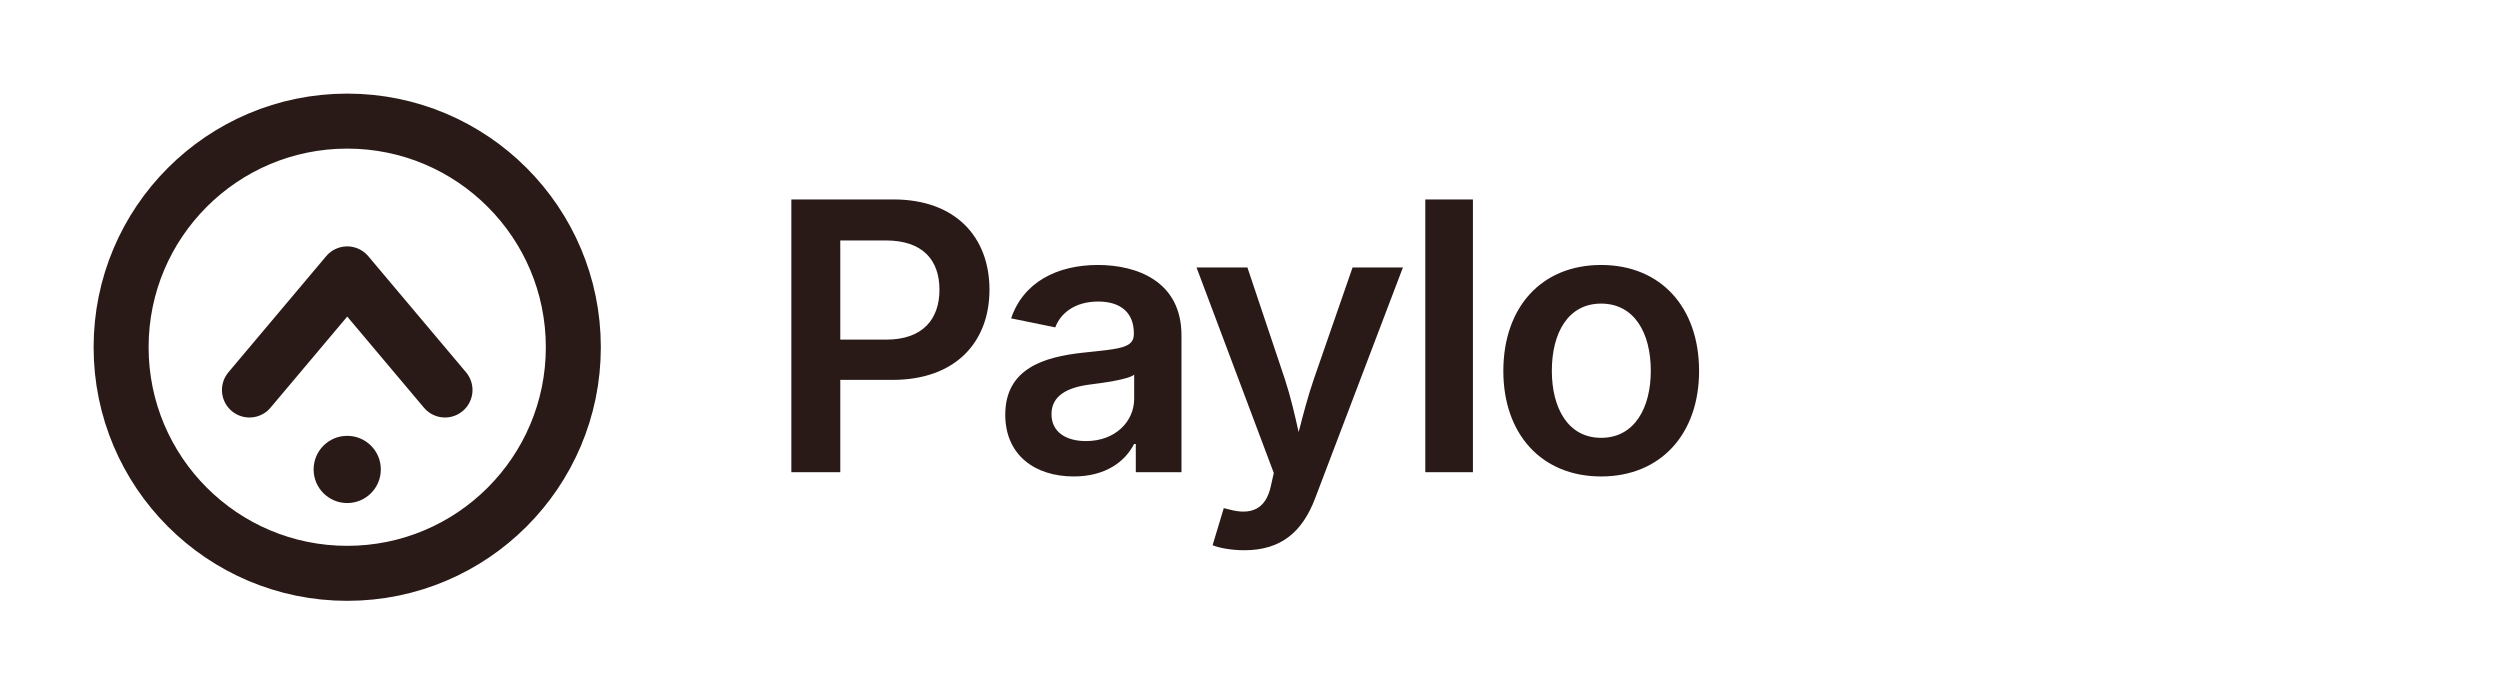
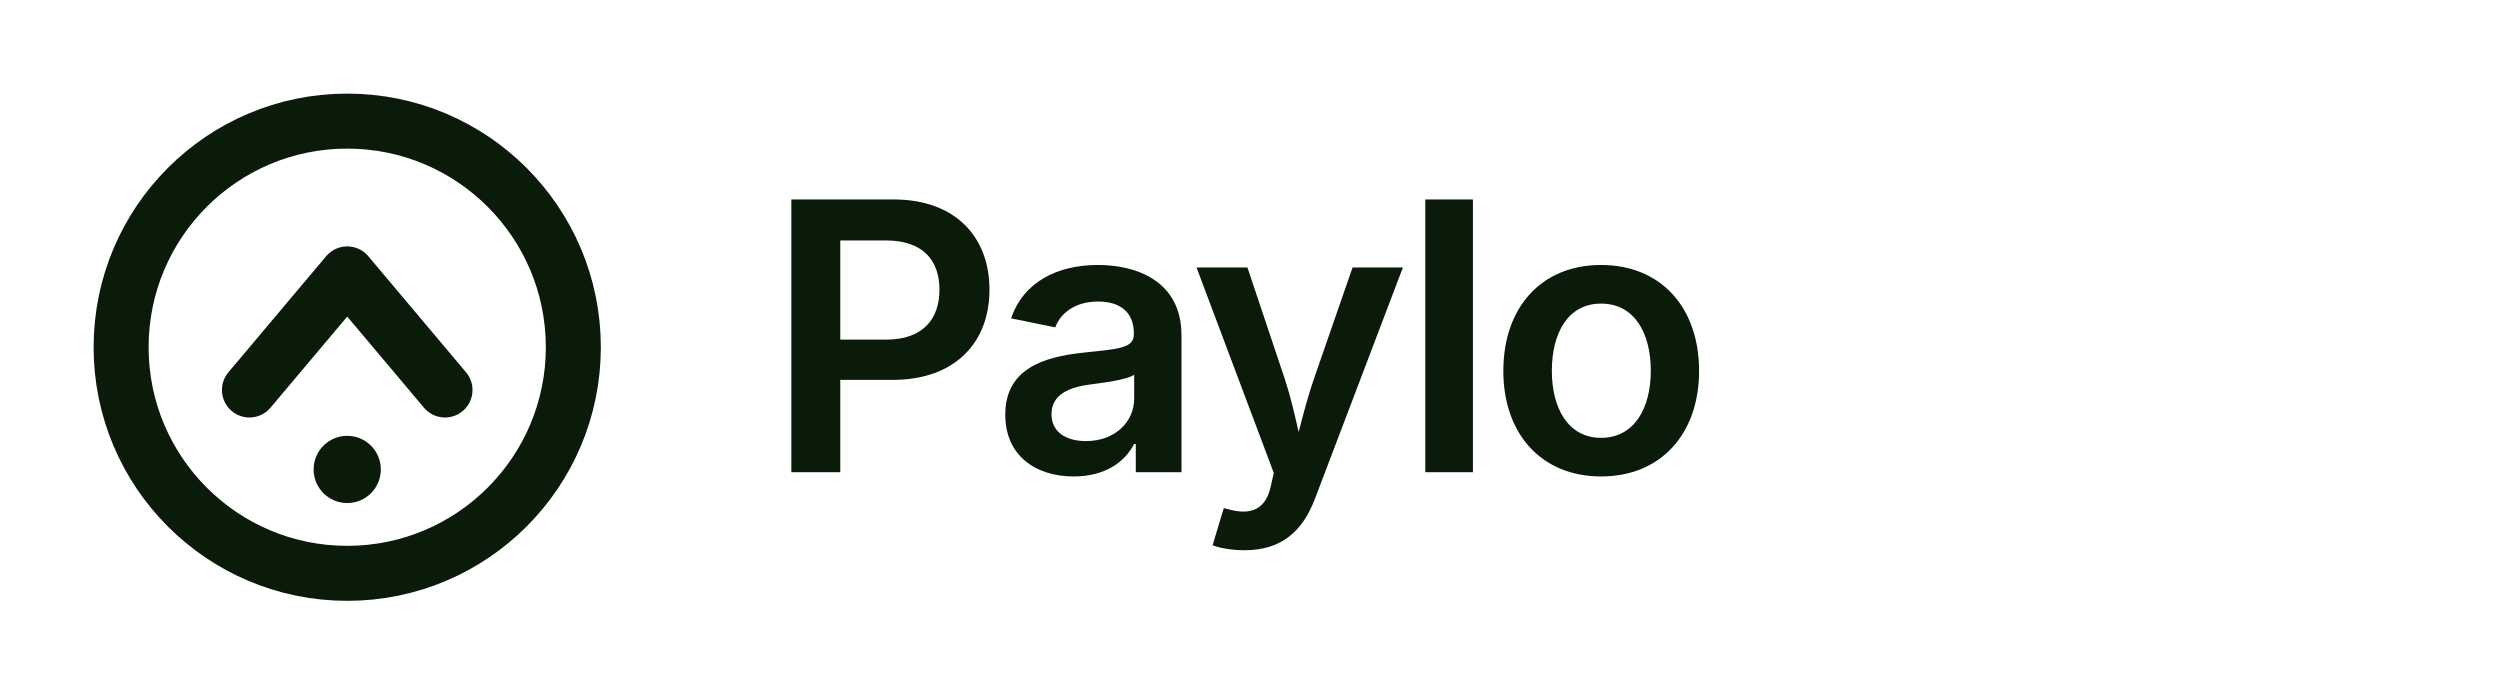
<svg xmlns="http://www.w3.org/2000/svg" viewBox="0 0 360 100" width="360" height="100" fill="none">
  <g transform="translate(6 6) scale(0.88)">
-     <circle cx="50" cy="50" r="37" stroke="#2A1A17" stroke-width="9" />
-     <path d="M34 57 L50 38 L66 57" stroke="#2A1A17" stroke-width="9" stroke-linecap="round" stroke-linejoin="round" />
-     <circle cx="50" cy="70" r="5.5" fill="#2A1A17" />
+     <circle cx="50" cy="50" r="37" stroke="#0A1B0A" stroke-width="9" />
+     <path d="M34 57 L50 38 L66 57" stroke="#0A1B0A" stroke-width="9" stroke-linecap="round" stroke-linejoin="round" />
+     <circle cx="50" cy="70" r="5.5" fill="#0A1B0A" />
  </g>
-   <text x="110" y="68" font-family="Plus Jakarta Sans, Inter, system-ui, sans-serif" font-size="54" font-weight="600" letter-spacing="-1.6" fill="#2A1A17">Paylo</text>
+   <text x="110" y="68" font-family="Plus Jakarta Sans, Inter, system-ui, sans-serif" font-size="54" font-weight="600" letter-spacing="-1.6" fill="#0A1B0A">Paylo</text>
</svg>
